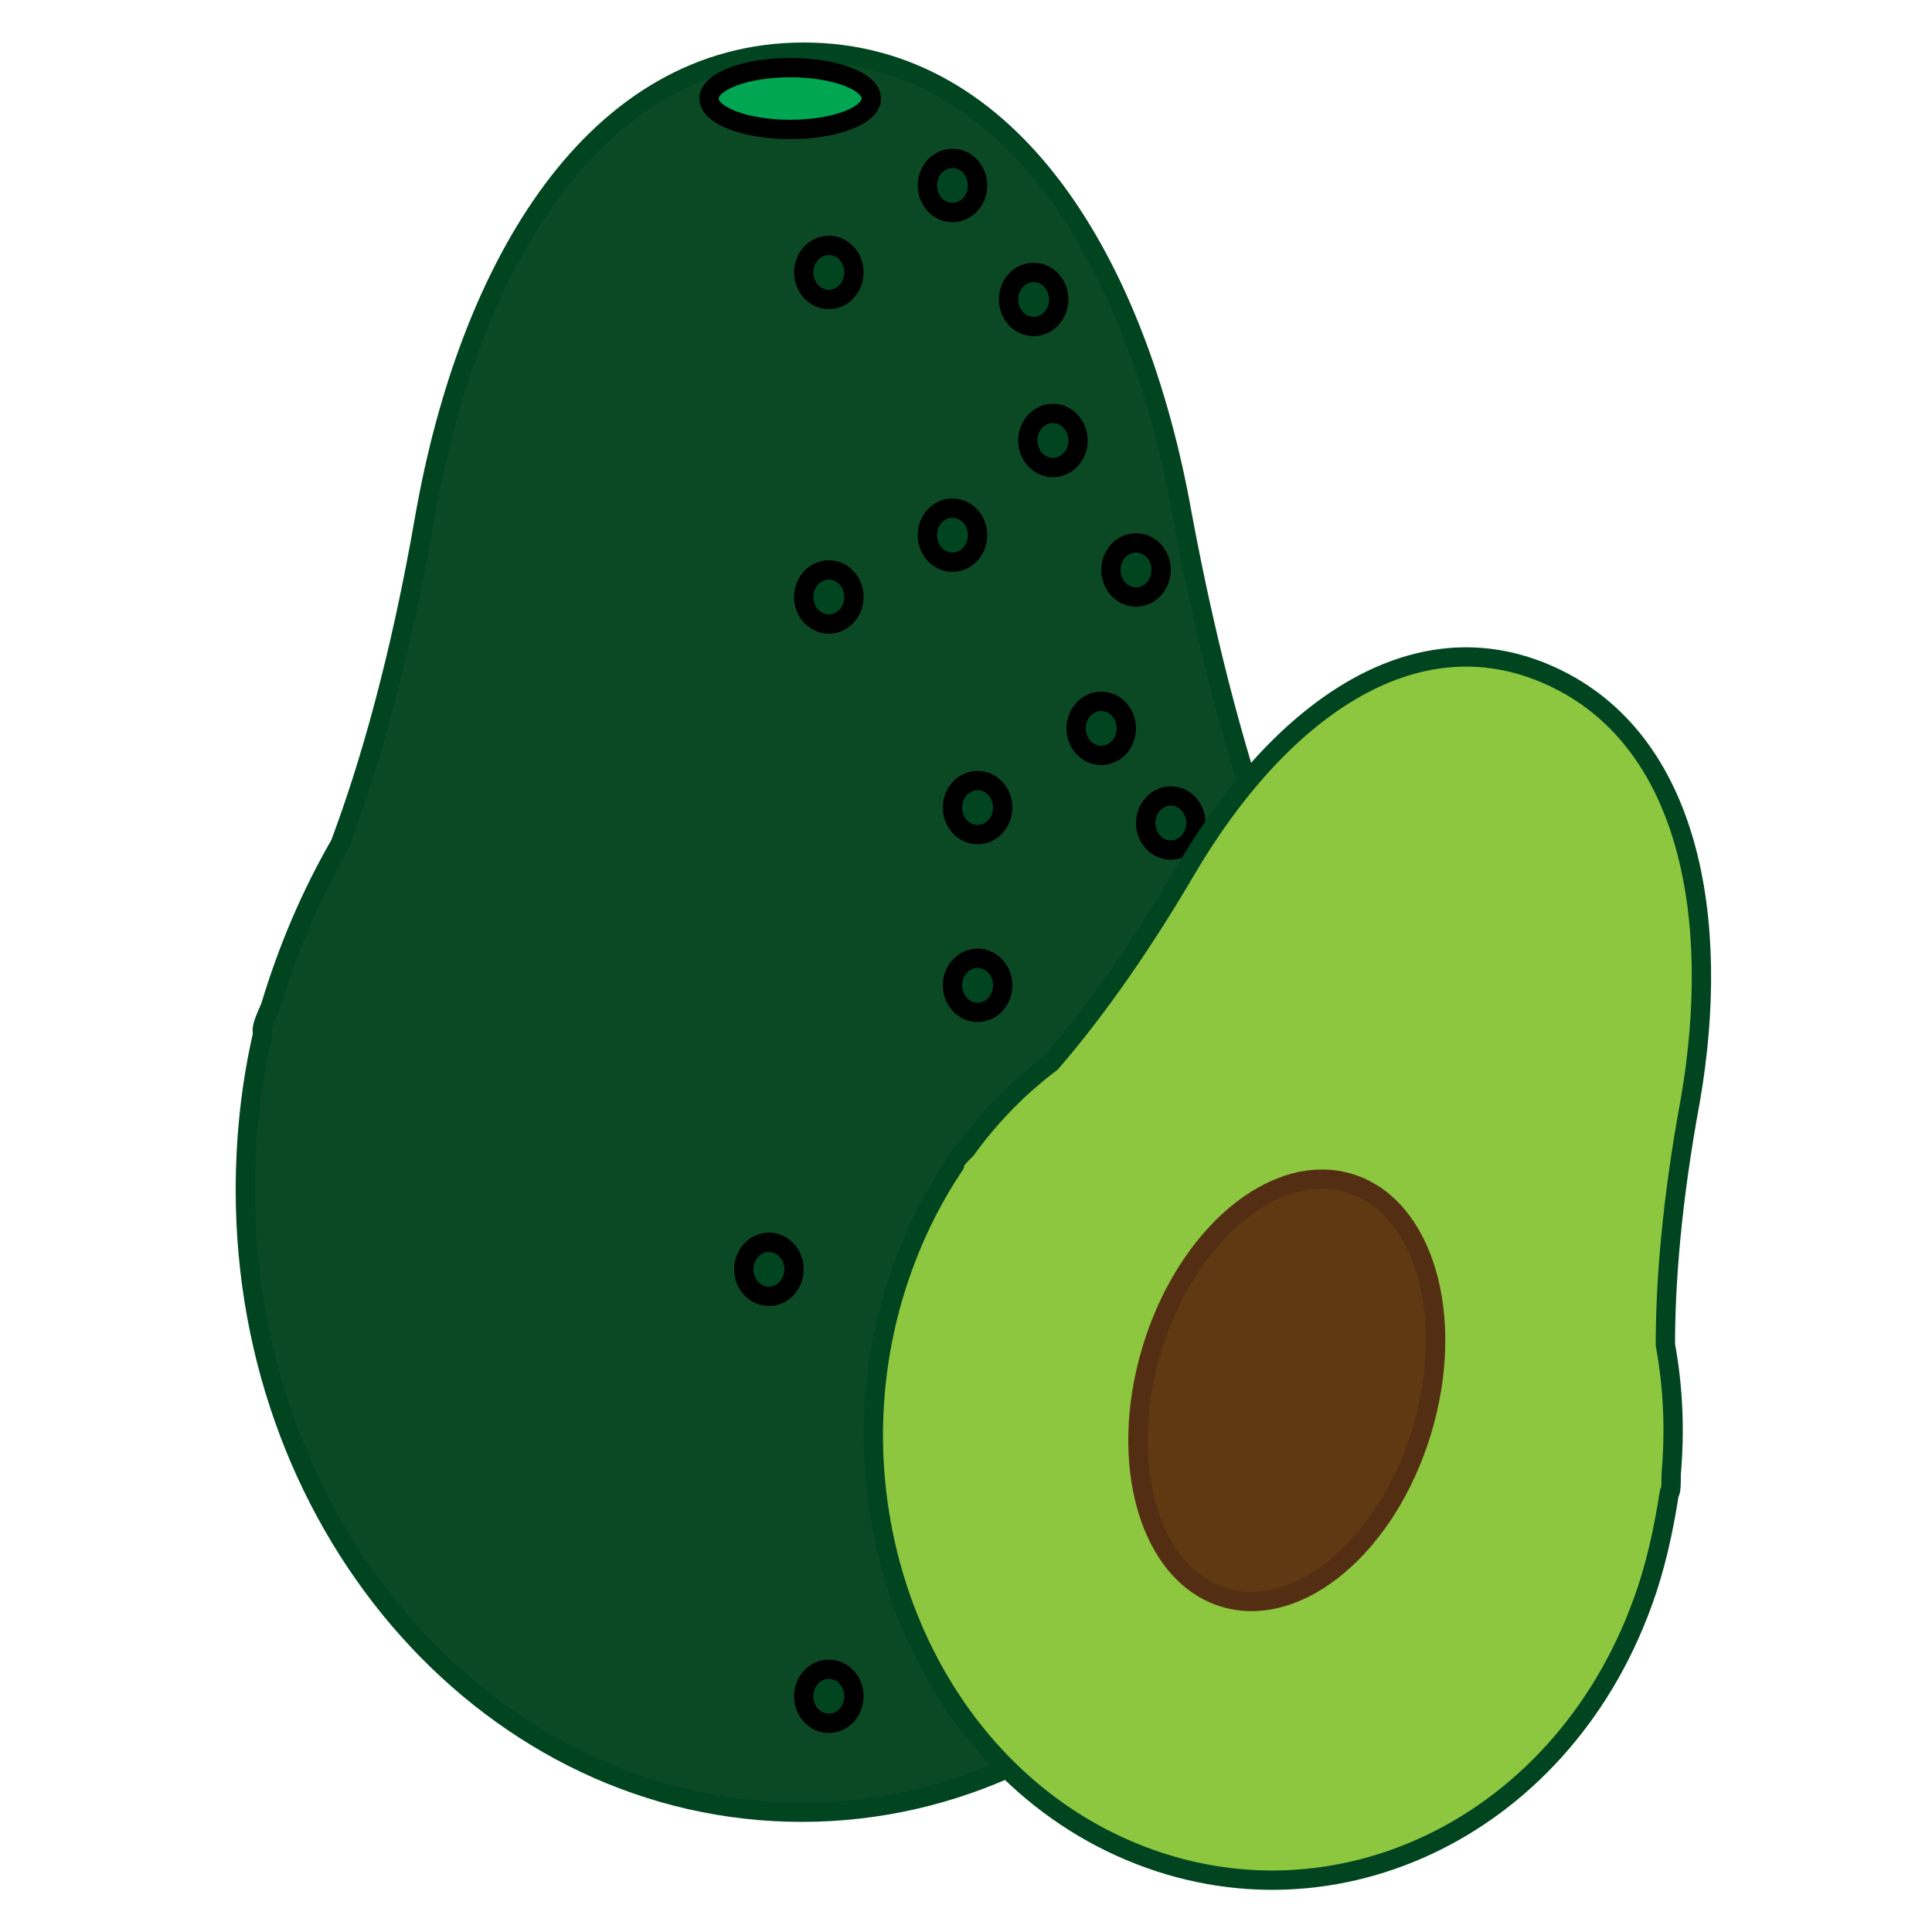
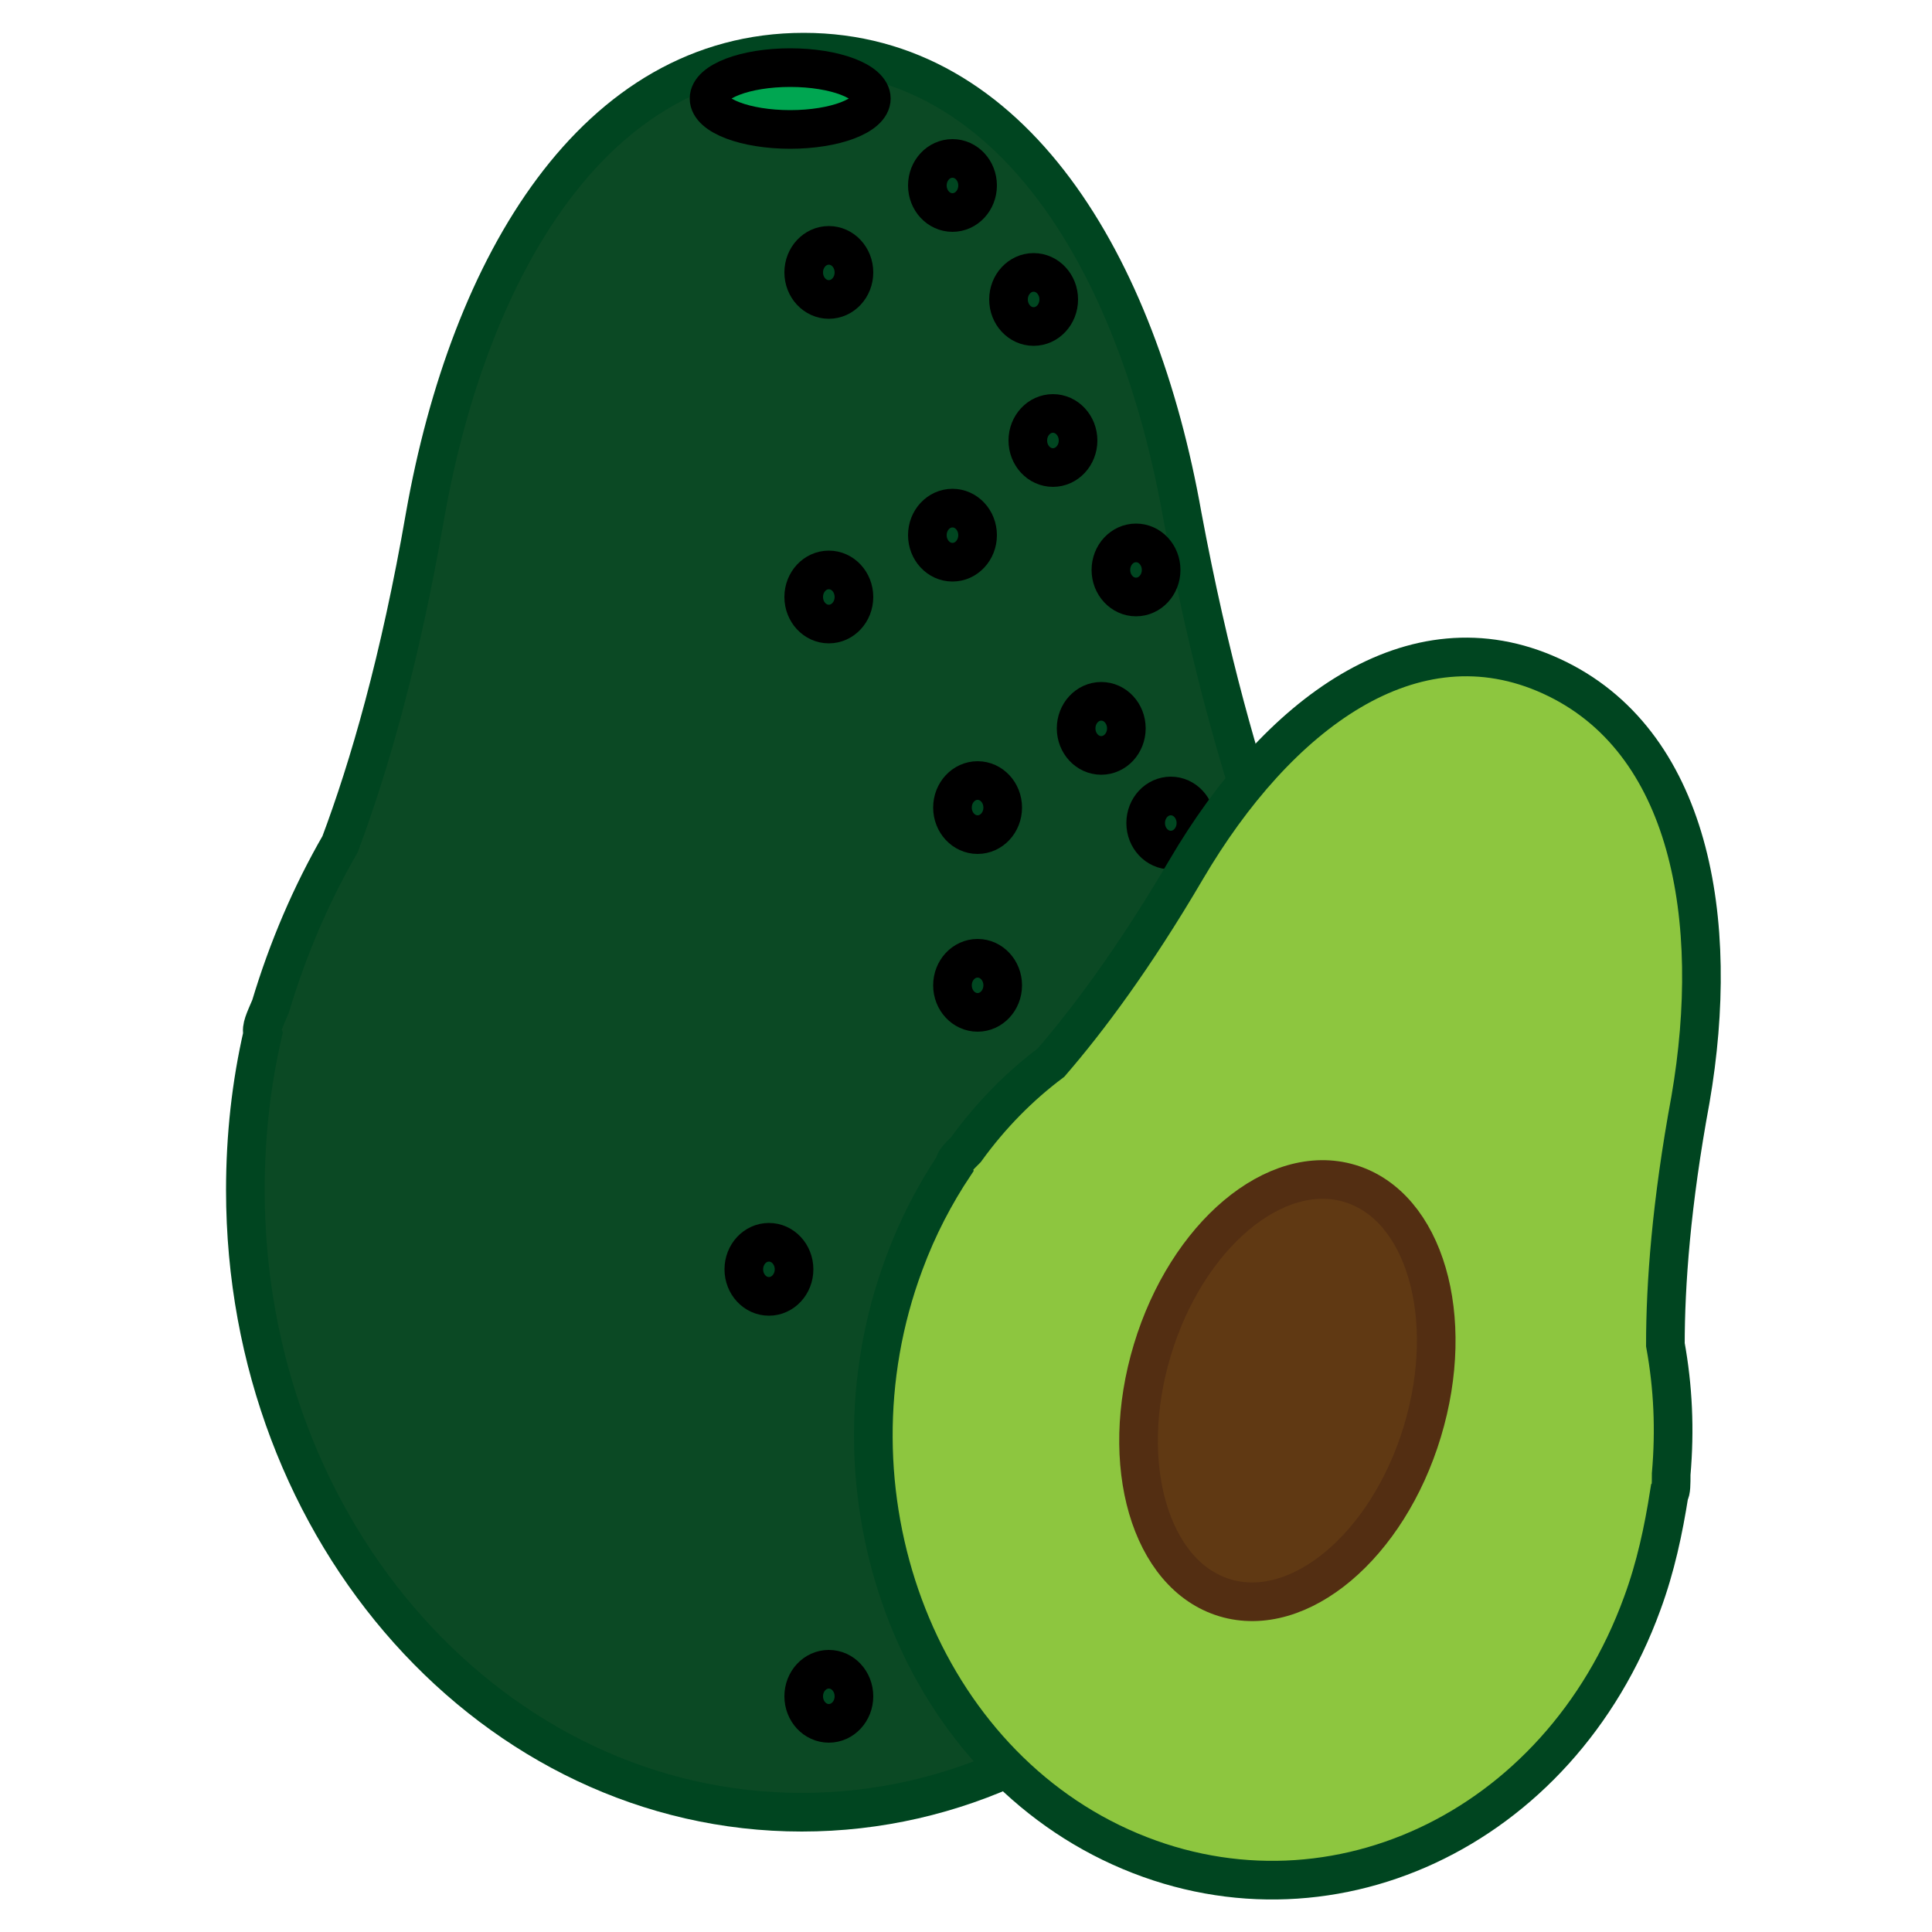
<svg xmlns="http://www.w3.org/2000/svg" version="1.1" id="Layer_1" x="0px" y="0px" viewBox="0 0 100 100" style="enable-background:new 0 0 100 100;" xml:space="preserve">
  <style type="text/css">
- 	.st0{fill:#0B4924;stroke:#004520;stroke-miterlimit:10;}
- 	.st1{fill:#00A651;stroke:#000000;stroke-miterlimit:10;}
- 	.st2{fill:#004520;stroke:#000000;stroke-miterlimit:10;}
- 	.st3{fill:#8DC63F;stroke:#004520;stroke-miterlimit:10;}
- 	.st4{fill:#603913;stroke:#532E12;stroke-miterlimit:10;}
+ 	.st0{fill:#0B4924;stroke:#004520;stroke-width:2;stroke-miterlimit:10;}
+ 	.st1{fill:#00A651;stroke:#000000;stroke-width:2;stroke-miterlimit:10;}
+ 	.st2{fill:#004520;stroke:#000000;stroke-width:2;stroke-miterlimit:10;}
+ 	.st3{fill:#8DC63F;stroke:#004520;stroke-width:2;stroke-miterlimit:10;}
+ 	.st4{fill:#603913;stroke:#532E12;stroke-width:2;stroke-miterlimit:10;}
</style>
-   <path class="st0" d="M69.6,53.5c0.1-0.2,0-0.7-0.4-1.4c-0.8-3-2-5.8-3.6-8.4c-1.4-4-3-9.5-4.4-17c-2.3-13-8.8-24-19.6-24  c0,0,0,0,0,0c0,0,0,0,0,0c-10.8,0-17.3,11-19.6,24c-1.3,7.5-2.9,13-4.4,17c-1.5,2.6-2.7,5.4-3.6,8.4c-0.3,0.7-0.5,1.1-0.4,1.4  c-0.6,2.6-0.9,5.3-0.9,8.1c0,17.8,12.9,32.2,28.8,32.2s28.8-14.4,28.8-32.2C70.5,58.8,70.1,56.1,69.6,53.5z" />
+   <path class="st0" d="M69.6,53.5c0.1-0.2,0-0.7-0.4-1.4c-0.8-3-2-5.8-3.6-8.4c-1.4-4-3-9.5-4.4-17c-2.3-13-8.8-24-19.6-24l0,0l0,0  c-10.8,0-17.3,11-19.6,24c-1.3,7.5-2.9,13-4.4,17c-1.5,2.6-2.7,5.4-3.6,8.4c-0.3,0.7-0.5,1.1-0.4,1.4c-0.6,2.6-0.9,5.3-0.9,8.1  c0,17.8,12.9,32.2,28.8,32.2s28.8-14.4,28.8-32.2C70.5,58.8,70.1,56.1,69.6,53.5z" />
  <ellipse class="st1" cx="40.9" cy="5.1" rx="4.2" ry="1.6" />
  <ellipse class="st2" cx="42.9" cy="14.1" rx="1.3" ry="1.4" />
  <ellipse class="st2" cx="42.9" cy="87.8" rx="1.3" ry="1.4" />
  <ellipse class="st2" cx="54.5" cy="22.8" rx="1.3" ry="1.4" />
  <ellipse class="st2" cx="49.3" cy="9.6" rx="1.3" ry="1.4" />
  <ellipse class="st2" cx="53.5" cy="15.5" rx="1.3" ry="1.4" />
  <ellipse class="st2" cx="49.3" cy="27.7" rx="1.3" ry="1.4" />
  <ellipse class="st2" cx="58.8" cy="29.5" rx="1.3" ry="1.4" />
  <ellipse class="st2" cx="57" cy="37.7" rx="1.3" ry="1.4" />
  <ellipse class="st2" cx="39.8" cy="65.7" rx="1.3" ry="1.4" />
  <ellipse class="st2" cx="60.6" cy="42.6" rx="1.3" ry="1.4" />
  <ellipse class="st2" cx="50.6" cy="41.8" rx="1.3" ry="1.4" />
  <ellipse class="st2" cx="42.9" cy="30.9" rx="1.3" ry="1.4" />
  <ellipse class="st2" cx="50.6" cy="51" rx="1.3" ry="1.4" />
  <ellipse class="st1" cx="57.5" cy="57.5" rx="1.3" ry="1.4" />
  <ellipse class="st1" cx="63.2" cy="50.8" rx="1.3" ry="1.4" />
-   <path class="st3" d="M86.4,77.3c0.1-0.1,0.1-0.5,0.1-1c0.2-2.3,0.1-4.5-0.3-6.7c0-3.1,0.3-7.3,1.3-12.7c1.6-9.3,0-18.6-7.2-21.9  c0,0,0,0,0,0c0,0,0,0,0,0c-7.2-3.3-14.2,2-18.9,10c-2.7,4.6-5.1,7.8-7,10c-1.6,1.2-3.1,2.7-4.4,4.5c-0.4,0.4-0.6,0.6-0.6,0.8  c-1,1.5-1.9,3.2-2.6,5.1C42.4,77.2,47.4,90.8,58,95.6c10.6,4.8,22.7-0.8,27-12.6C85.7,81.1,86.1,79.2,86.4,77.3z" />
-   <ellipse transform="matrix(0.2893 -0.9572 0.9572 0.2893 -21.5821 114.8829)" class="st4" cx="66.6" cy="72" rx="11.2" ry="7.3" />
+   <path class="st3" d="M86.4,77.3c0.1-0.1,0.1-0.5,0.1-1c0.2-2.3,0.1-4.5-0.3-6.7c0-3.1,0.3-7.3,1.3-12.7c1.6-9.3,0-18.6-7.2-21.9l0,0  l0,0c-7.2-3.3-14.2,2-18.9,10c-2.7,4.6-5.1,7.8-7,10c-1.6,1.2-3.1,2.7-4.4,4.5c-0.4,0.4-0.6,0.6-0.6,0.8c-1,1.5-1.9,3.2-2.6,5.1  C42.4,77.2,47.4,90.8,58,95.6c10.6,4.8,22.7-0.8,27-12.6C85.7,81.1,86.1,79.2,86.4,77.3z" />
+   <ellipse transform="matrix(0.2893 -0.9572 0.9572 0.2893 -21.551 114.8987)" class="st4" cx="66.6" cy="72" rx="11.2" ry="7.3" />
</svg>
